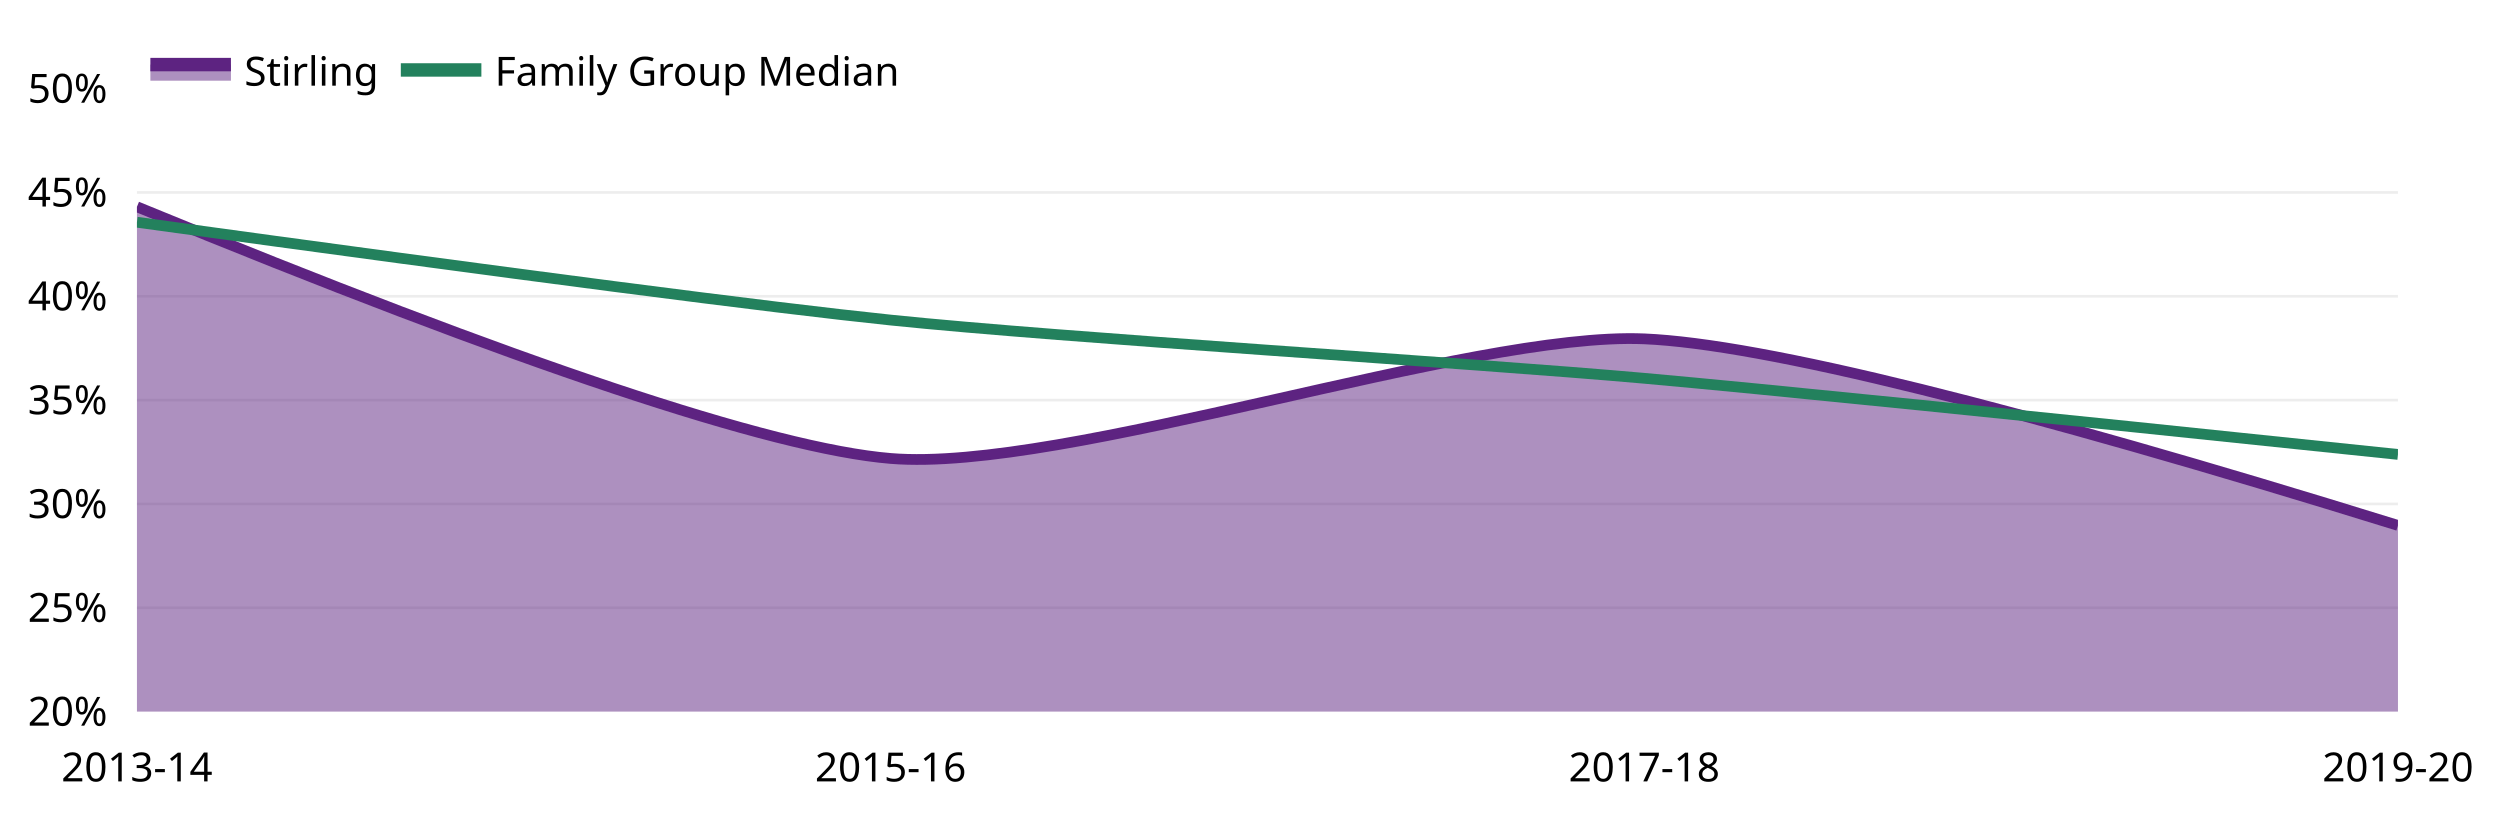
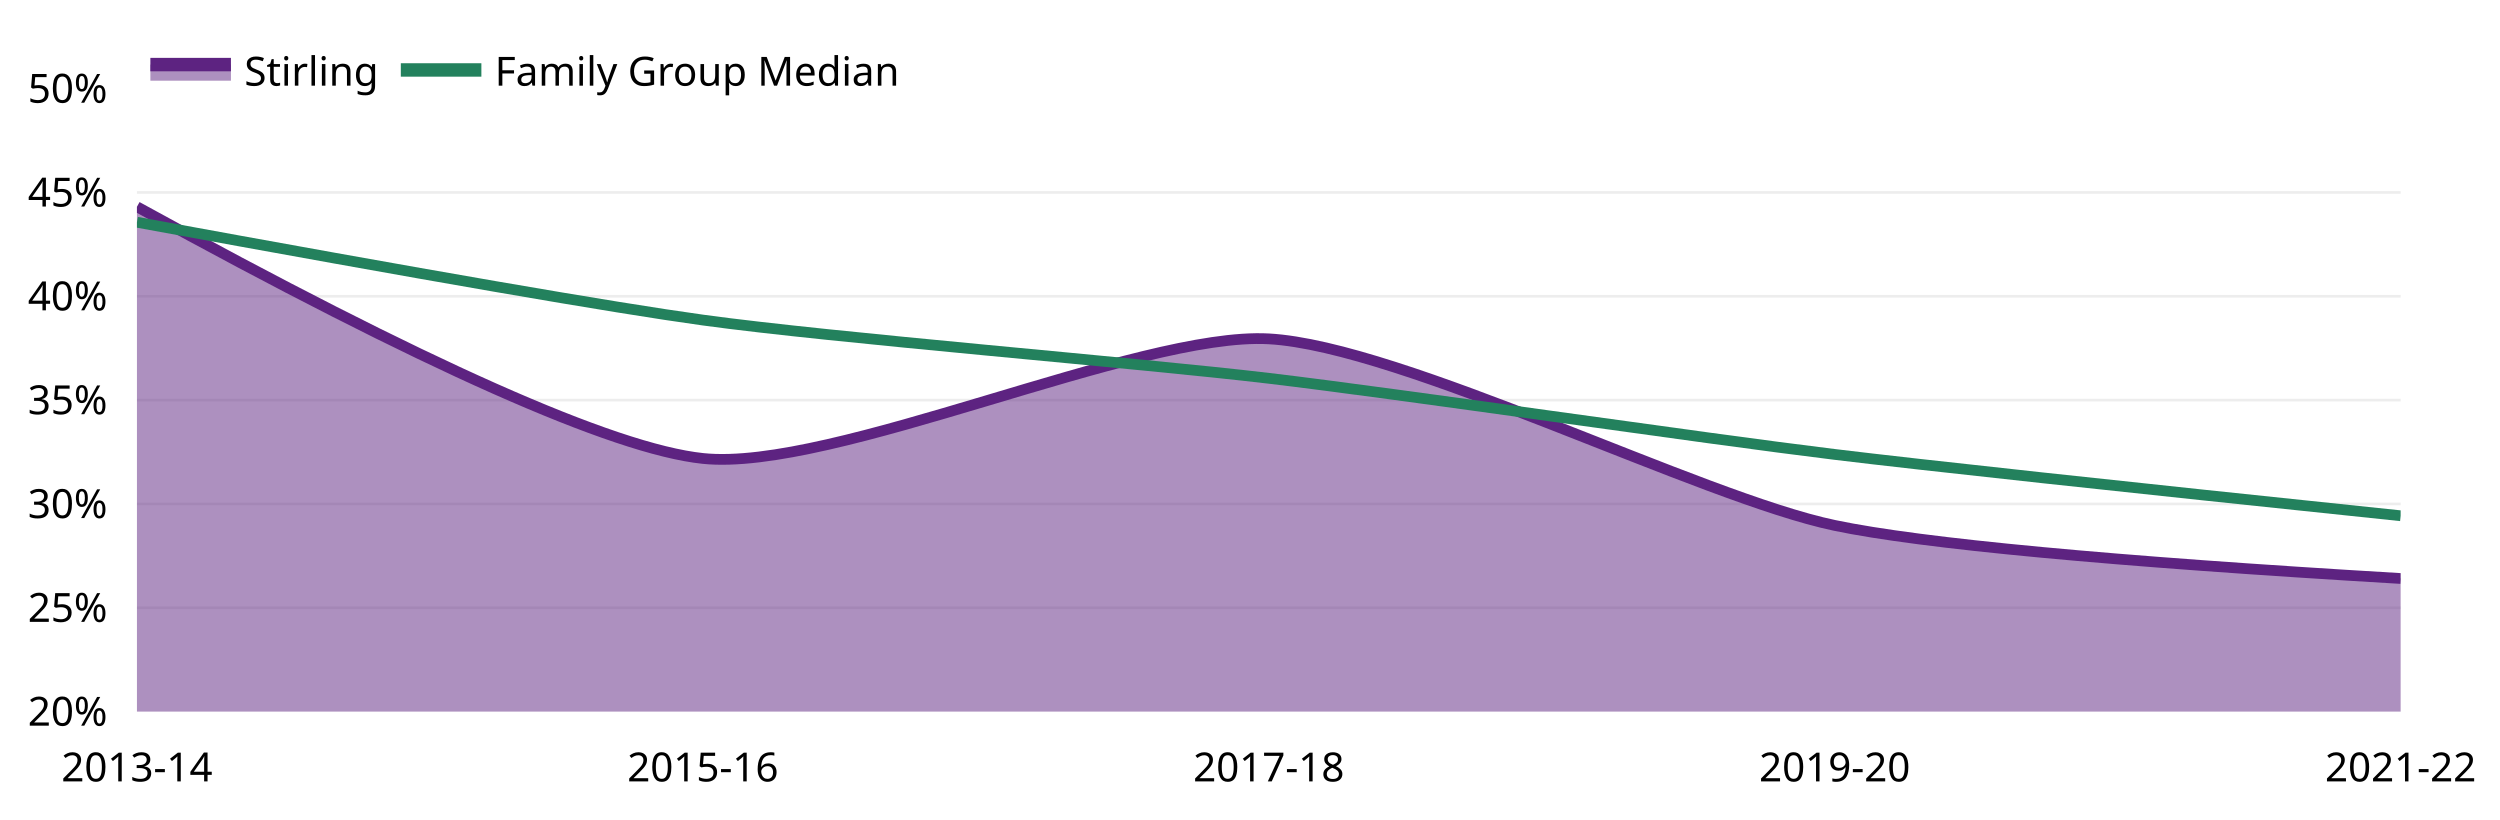
<svg xmlns="http://www.w3.org/2000/svg" class="main-svg" width="931" height="305" style="" viewBox="0 0 931 305">
  <rect x="0" y="0" width="931" height="305" style="fill: rgb(255, 255, 255); fill-opacity: 1;" />
-   <defs id="defs-be28de">
+   <defs id="defs-ac8173">
    <g class="clips">
-       <clipPath id="clipbe28dexyplot" class="plotclip">
-         <rect width="842" height="232" />
+       <clipPath id="clipac8173xyplot" class="plotclip">
+         <rect width="843" height="232" />
      </clipPath>
-       <clipPath class="axesclip" id="clipbe28dex">
-         <rect x="51" y="0" width="842" height="305" />
+       <clipPath class="axesclip" id="clipac8173x">
+         <rect x="51" y="0" width="843" height="305" />
      </clipPath>
-       <clipPath class="axesclip" id="clipbe28dey">
+       <clipPath class="axesclip" id="clipac8173y">
        <rect x="0" y="33" width="931" height="232" />
      </clipPath>
-       <clipPath class="axesclip" id="clipbe28dexy">
-         <rect x="51" y="33" width="842" height="232" />
+       <clipPath class="axesclip" id="clipac8173xy">
+         <rect x="51" y="33" width="843" height="232" />
      </clipPath>
    </g>
    <g class="gradients" />
    <g class="patterns" />
  </defs>
  <g class="bglayer">
-     <rect class="bg" x="41" y="23" width="862" height="252" style="fill: rgb(0, 0, 0); fill-opacity: 0; stroke-width: 0;" />
+     <rect class="bg" x="41" y="23" width="863" height="252" style="fill: rgb(0, 0, 0); fill-opacity: 0; stroke-width: 0;" />
  </g>
  <g class="layer-below">
    <g class="imagelayer" />
    <g class="shapelayer" />
  </g>
  <g class="cartesianlayer">
    <g class="subplot xy">
      <g class="layer-subplot">
        <g class="shapelayer" />
        <g class="imagelayer" />
      </g>
      <g class="gridlayer">
        <g class="x">
-           <path class="xgrid crisp" transform="translate(331.67,0)" d="M0,33v232" style="stroke: rgb(255, 255, 255); stroke-opacity: 1; stroke-width: 1px;" />
-           <path class="xgrid crisp" transform="translate(612.33,0)" d="M0,33v232" style="stroke: rgb(255, 255, 255); stroke-opacity: 1; stroke-width: 1px;" />
+           <path class="xgrid crisp" transform="translate(261.75,0)" d="M0,33v232" style="stroke: rgb(255, 255, 255); stroke-opacity: 1; stroke-width: 1px;" />
+           <path class="xgrid crisp" transform="translate(472.5,0)" d="M0,33v232" style="stroke: rgb(255, 255, 255); stroke-opacity: 1; stroke-width: 1px;" />
+           <path class="xgrid crisp" transform="translate(683.25,0)" d="M0,33v232" style="stroke: rgb(255, 255, 255); stroke-opacity: 1; stroke-width: 1px;" />
        </g>
        <g class="y">
-           <path class="ygrid crisp" transform="translate(0,226.33)" d="M51,0h842" style="stroke: rgb(237, 237, 237); stroke-opacity: 1; stroke-width: 1px;" />
-           <path class="ygrid crisp" transform="translate(0,187.67)" d="M51,0h842" style="stroke: rgb(237, 237, 237); stroke-opacity: 1; stroke-width: 1px;" />
-           <path class="ygrid crisp" transform="translate(0,149)" d="M51,0h842" style="stroke: rgb(237, 237, 237); stroke-opacity: 1; stroke-width: 1px;" />
-           <path class="ygrid crisp" transform="translate(0,110.33)" d="M51,0h842" style="stroke: rgb(237, 237, 237); stroke-opacity: 1; stroke-width: 1px;" />
-           <path class="ygrid crisp" transform="translate(0,71.67)" d="M51,0h842" style="stroke: rgb(237, 237, 237); stroke-opacity: 1; stroke-width: 1px;" />
+           <path class="ygrid crisp" transform="translate(0,226.33)" d="M51,0h843" style="stroke: rgb(237, 237, 237); stroke-opacity: 1; stroke-width: 1px;" />
+           <path class="ygrid crisp" transform="translate(0,187.67)" d="M51,0h843" style="stroke: rgb(237, 237, 237); stroke-opacity: 1; stroke-width: 1px;" />
+           <path class="ygrid crisp" transform="translate(0,149)" d="M51,0h843" style="stroke: rgb(237, 237, 237); stroke-opacity: 1; stroke-width: 1px;" />
+           <path class="ygrid crisp" transform="translate(0,110.33)" d="M51,0h843" style="stroke: rgb(237, 237, 237); stroke-opacity: 1; stroke-width: 1px;" />
+           <path class="ygrid crisp" transform="translate(0,71.67)" d="M51,0h843" style="stroke: rgb(237, 237, 237); stroke-opacity: 1; stroke-width: 1px;" />
        </g>
      </g>
      <g class="zerolinelayer" />
      <path class="xlines-below" />
      <path class="ylines-below" />
      <g class="overlines-below" />
      <g class="xaxislayer-below" />
      <g class="yaxislayer-below" />
      <g class="overaxes-below" />
-       <g class="plot" transform="translate(51,33)" clip-path="url(#clipbe28dexyplot)">
+       <g class="plot" transform="translate(51,33)" clip-path="url(#clipac8173xyplot)">
        <g class="scatterlayer mlayer">
-           <g class="trace scatter tracec38995" style="stroke-miterlimit: 2;">
+           <g class="trace scatter tracedcf564" style="stroke-miterlimit: 2;">
            <g class="fills">
              <g>
-                 <path class="js-fill" d="M842,386.67L0,386.67L0,44Q214.51,132.26 280.67,137.73C345.51,143.09 496.12,90.41 561.33,93.19Q627.1,96 842,162.67" style="fill: rgb(93, 35, 129); fill-opacity: 0.5; stroke-width: 0;" />
+                 <path class="js-fill" d="M843,386.67L0,386.67L0,44Q160.71,132.45 210.75,137.73C259.11,142.83 372.69,90.5 421.5,93.19C471.05,95.92 582.48,152.27 632.25,162.67Q680.86,172.83 843,182.43" style="fill: rgb(93, 35, 129); fill-opacity: 0.5; stroke-width: 0;" />
              </g>
            </g>
            <g class="errorbars" />
            <g class="lines">
-               <path class="js-line" d="M0,44Q214.51,132.26 280.67,137.73C345.51,143.09 496.12,90.41 561.33,93.19Q627.1,96 842,162.67" style="vector-effect: non-scaling-stroke; fill: none; stroke: rgb(93, 35, 129); stroke-opacity: 1; stroke-width: 4px; opacity: 1;" />
+               <path class="js-line" d="M0,44Q160.71,132.45 210.75,137.73C259.11,142.83 372.69,90.5 421.5,93.19C471.05,95.92 582.48,152.27 632.25,162.67Q680.86,172.83 843,182.43" style="vector-effect: non-scaling-stroke; fill: none; stroke: rgb(93, 35, 129); stroke-opacity: 1; stroke-width: 4px; opacity: 1;" />
            </g>
            <g class="points" />
            <g class="text" />
          </g>
-           <g class="trace scatter tracef58c22" style="stroke-miterlimit: 2; opacity: 1;">
+           <g class="trace scatter trace6b1911" style="stroke-miterlimit: 2; opacity: 1;">
            <g class="fills" />
            <g class="errorbars" />
            <g class="lines">
-               <path class="js-line" d="M0,49.76Q215.09,79.4 280.67,86.19C346.07,92.96 495.88,102.05 561.33,107.88Q626.85,113.72 842,136.23" style="vector-effect: non-scaling-stroke; fill: none; stroke: rgb(35, 129, 93); stroke-opacity: 1; stroke-width: 4px; opacity: 1;" />
+               <path class="js-line" d="M0,49.76Q161.46,79.4 210.75,86.19C259.81,92.95 372.37,102.05 421.5,107.88C470.72,113.72 583.04,130.25 632.25,136.23Q681.39,142.2 843,159.07" style="vector-effect: non-scaling-stroke; fill: none; stroke: rgb(35, 129, 93); stroke-opacity: 1; stroke-width: 4px; opacity: 1;" />
            </g>
            <g class="points" />
            <g class="text" />
          </g>
        </g>
      </g>
      <g class="overplot" />
      <path class="xlines-above crisp" d="M0,0" style="fill: none;" />
      <path class="ylines-above crisp" d="M0,0" style="fill: none;" />
      <g class="overlines-above" />
      <g class="xaxislayer-above">
        <g class="xtick">
          <text text-anchor="middle" x="0" y="291" transform="translate(51,0)" style="font-family: 'Segoe UI Semibold'; font-size: 15px; fill: rgb(0, 0, 0); fill-opacity: 1; white-space: pre; opacity: 1;">2013-14</text>
        </g>
        <g class="xtick">
-           <text text-anchor="middle" x="0" y="291" transform="translate(331.67,0)" style="font-family: 'Segoe UI Semibold'; font-size: 15px; fill: rgb(0, 0, 0); fill-opacity: 1; white-space: pre; opacity: 1;">2015-16</text>
+           <text text-anchor="middle" x="0" y="291" transform="translate(261.75,0)" style="font-family: 'Segoe UI Semibold'; font-size: 15px; fill: rgb(0, 0, 0); fill-opacity: 1; white-space: pre; opacity: 1;">2015-16</text>
        </g>
        <g class="xtick">
-           <text text-anchor="middle" x="0" y="291" transform="translate(612.33,0)" style="font-family: 'Segoe UI Semibold'; font-size: 15px; fill: rgb(0, 0, 0); fill-opacity: 1; white-space: pre; opacity: 1;">2017-18</text>
+           <text text-anchor="middle" x="0" y="291" transform="translate(472.5,0)" style="font-family: 'Segoe UI Semibold'; font-size: 15px; fill: rgb(0, 0, 0); fill-opacity: 1; white-space: pre; opacity: 1;">2017-18</text>
        </g>
        <g class="xtick">
-           <text text-anchor="middle" x="0" y="291" transform="translate(893,0)" style="font-family: 'Segoe UI Semibold'; font-size: 15px; fill: rgb(0, 0, 0); fill-opacity: 1; white-space: pre; opacity: 1;">2019-20</text>
+           <text text-anchor="middle" x="0" y="291" transform="translate(683.25,0)" style="font-family: 'Segoe UI Semibold'; font-size: 15px; fill: rgb(0, 0, 0); fill-opacity: 1; white-space: pre; opacity: 1;">2019-20</text>
+         </g>
+         <g class="xtick">
+           <text text-anchor="middle" x="0" y="291" transform="translate(894,0)" style="font-family: 'Segoe UI Semibold'; font-size: 15px; fill: rgb(0, 0, 0); fill-opacity: 1; white-space: pre; opacity: 1;">2021-22</text>
        </g>
      </g>
      <g class="yaxislayer-above">
        <g class="ytick">
          <text text-anchor="end" x="40" y="5.25" transform="translate(0,265)" style="font-family: 'Segoe UI Semibold'; font-size: 15px; fill: rgb(0, 0, 0); fill-opacity: 1; white-space: pre; opacity: 1;">20%</text>
        </g>
        <g class="ytick">
          <text text-anchor="end" x="40" y="5.25" style="font-family: 'Segoe UI Semibold'; font-size: 15px; fill: rgb(0, 0, 0); fill-opacity: 1; white-space: pre; opacity: 1;" transform="translate(0,226.33)">25%</text>
        </g>
        <g class="ytick">
          <text text-anchor="end" x="40" y="5.25" style="font-family: 'Segoe UI Semibold'; font-size: 15px; fill: rgb(0, 0, 0); fill-opacity: 1; white-space: pre; opacity: 1;" transform="translate(0,187.67)">30%</text>
        </g>
        <g class="ytick">
          <text text-anchor="end" x="40" y="5.25" style="font-family: 'Segoe UI Semibold'; font-size: 15px; fill: rgb(0, 0, 0); fill-opacity: 1; white-space: pre; opacity: 1;" transform="translate(0,149)">35%</text>
        </g>
        <g class="ytick">
          <text text-anchor="end" x="40" y="5.25" style="font-family: 'Segoe UI Semibold'; font-size: 15px; fill: rgb(0, 0, 0); fill-opacity: 1; white-space: pre; opacity: 1;" transform="translate(0,110.33)">40%</text>
        </g>
        <g class="ytick">
          <text text-anchor="end" x="40" y="5.25" style="font-family: 'Segoe UI Semibold'; font-size: 15px; fill: rgb(0, 0, 0); fill-opacity: 1; white-space: pre; opacity: 1;" transform="translate(0,71.67)">45%</text>
        </g>
        <g class="ytick">
          <text text-anchor="end" x="40" y="5.25" style="font-family: 'Segoe UI Semibold'; font-size: 15px; fill: rgb(0, 0, 0); fill-opacity: 1; white-space: pre; opacity: 1;" transform="translate(0,33)">50%</text>
        </g>
      </g>
      <g class="overaxes-above" />
    </g>
  </g>
  <g class="polarlayer" />
  <g class="smithlayer" />
  <g class="ternarylayer" />
  <g class="geolayer" />
  <g class="funnelarealayer" />
  <g class="pielayer" />
  <g class="iciclelayer" />
  <g class="treemaplayer" />
  <g class="sunburstlayer" />
  <g class="glimages" />
-   <defs id="topdefs-be28de">
+   <defs id="topdefs-ac8173">
    <g class="clips" />
-     <clipPath id="legendbe28de">
+     <clipPath id="legendac8173">
      <rect width="285" height="33" x="0" y="0" />
    </clipPath>
  </defs>
  <g class="layer-above">
    <g class="imagelayer" />
    <g class="shapelayer" />
  </g>
  <g class="infolayer">
    <g class="legend" pointer-events="all" transform="translate(51,9.8)">
      <rect class="bg" shape-rendering="crispEdges" width="285" height="33" x="0" y="0" style="stroke: rgb(68, 68, 68); stroke-opacity: 1; fill: rgb(0, 0, 0); fill-opacity: 0; stroke-width: 0px;" />
-       <g class="scrollbox" transform="" clip-path="url(#legendbe28de)">
+       <g class="scrollbox" transform="" clip-path="url(#legendac8173)">
        <g class="groups">
          <g class="traces" transform="translate(0,16.25)" style="opacity: 1;">
            <text class="legendtext" text-anchor="start" x="40" y="5.85" style="font-family: 'Segoe UI Semibold'; font-size: 15px; fill: rgb(0, 0, 0); fill-opacity: 1; white-space: pre;">Stirling</text>
            <g class="layers">
              <g class="legendfill">
                <path class="js-fill" d="M5,-2h30v6h-30z" style="stroke-width: 0; fill: rgb(93, 35, 129); fill-opacity: 0.5;" />
              </g>
              <g class="legendlines">
                <path class="js-line" d="M5,-2h30" style="fill: none; stroke: rgb(93, 35, 129); stroke-opacity: 1; stroke-width: 5px;" />
              </g>
              <g class="legendsymbols">
                <g class="legendpoints" />
              </g>
            </g>
            <rect class="legendtoggle" x="0" y="-11.25" width="90.766" height="22.5" style="fill: rgb(0, 0, 0); fill-opacity: 0;" />
          </g>
          <g class="traces" transform="translate(93.26562,16.25)" style="opacity: 1;">
            <text class="legendtext" text-anchor="start" x="40" y="5.85" style="font-family: 'Segoe UI Semibold'; font-size: 15px; fill: rgb(0, 0, 0); fill-opacity: 1; white-space: pre;">Family Group Median</text>
            <g class="layers" style="opacity: 1;">
              <g class="legendfill" />
              <g class="legendlines">
                <path class="js-line" d="M5,0h30" style="fill: none; stroke: rgb(35, 129, 93); stroke-opacity: 1; stroke-width: 5px;" />
              </g>
              <g class="legendsymbols">
                <g class="legendpoints" />
              </g>
            </g>
            <rect class="legendtoggle" x="0" y="-11.25" width="188.609" height="22.5" style="fill: rgb(0, 0, 0); fill-opacity: 0;" />
          </g>
        </g>
      </g>
      <rect class="scrollbar" rx="20" ry="3" width="0" height="0" x="0" y="0" style="fill: rgb(128, 139, 164); fill-opacity: 1;" />
    </g>
    <g class="g-gtitle" />
    <g class="g-xtitle" />
    <g class="g-ytitle" />
  </g>
</svg>
